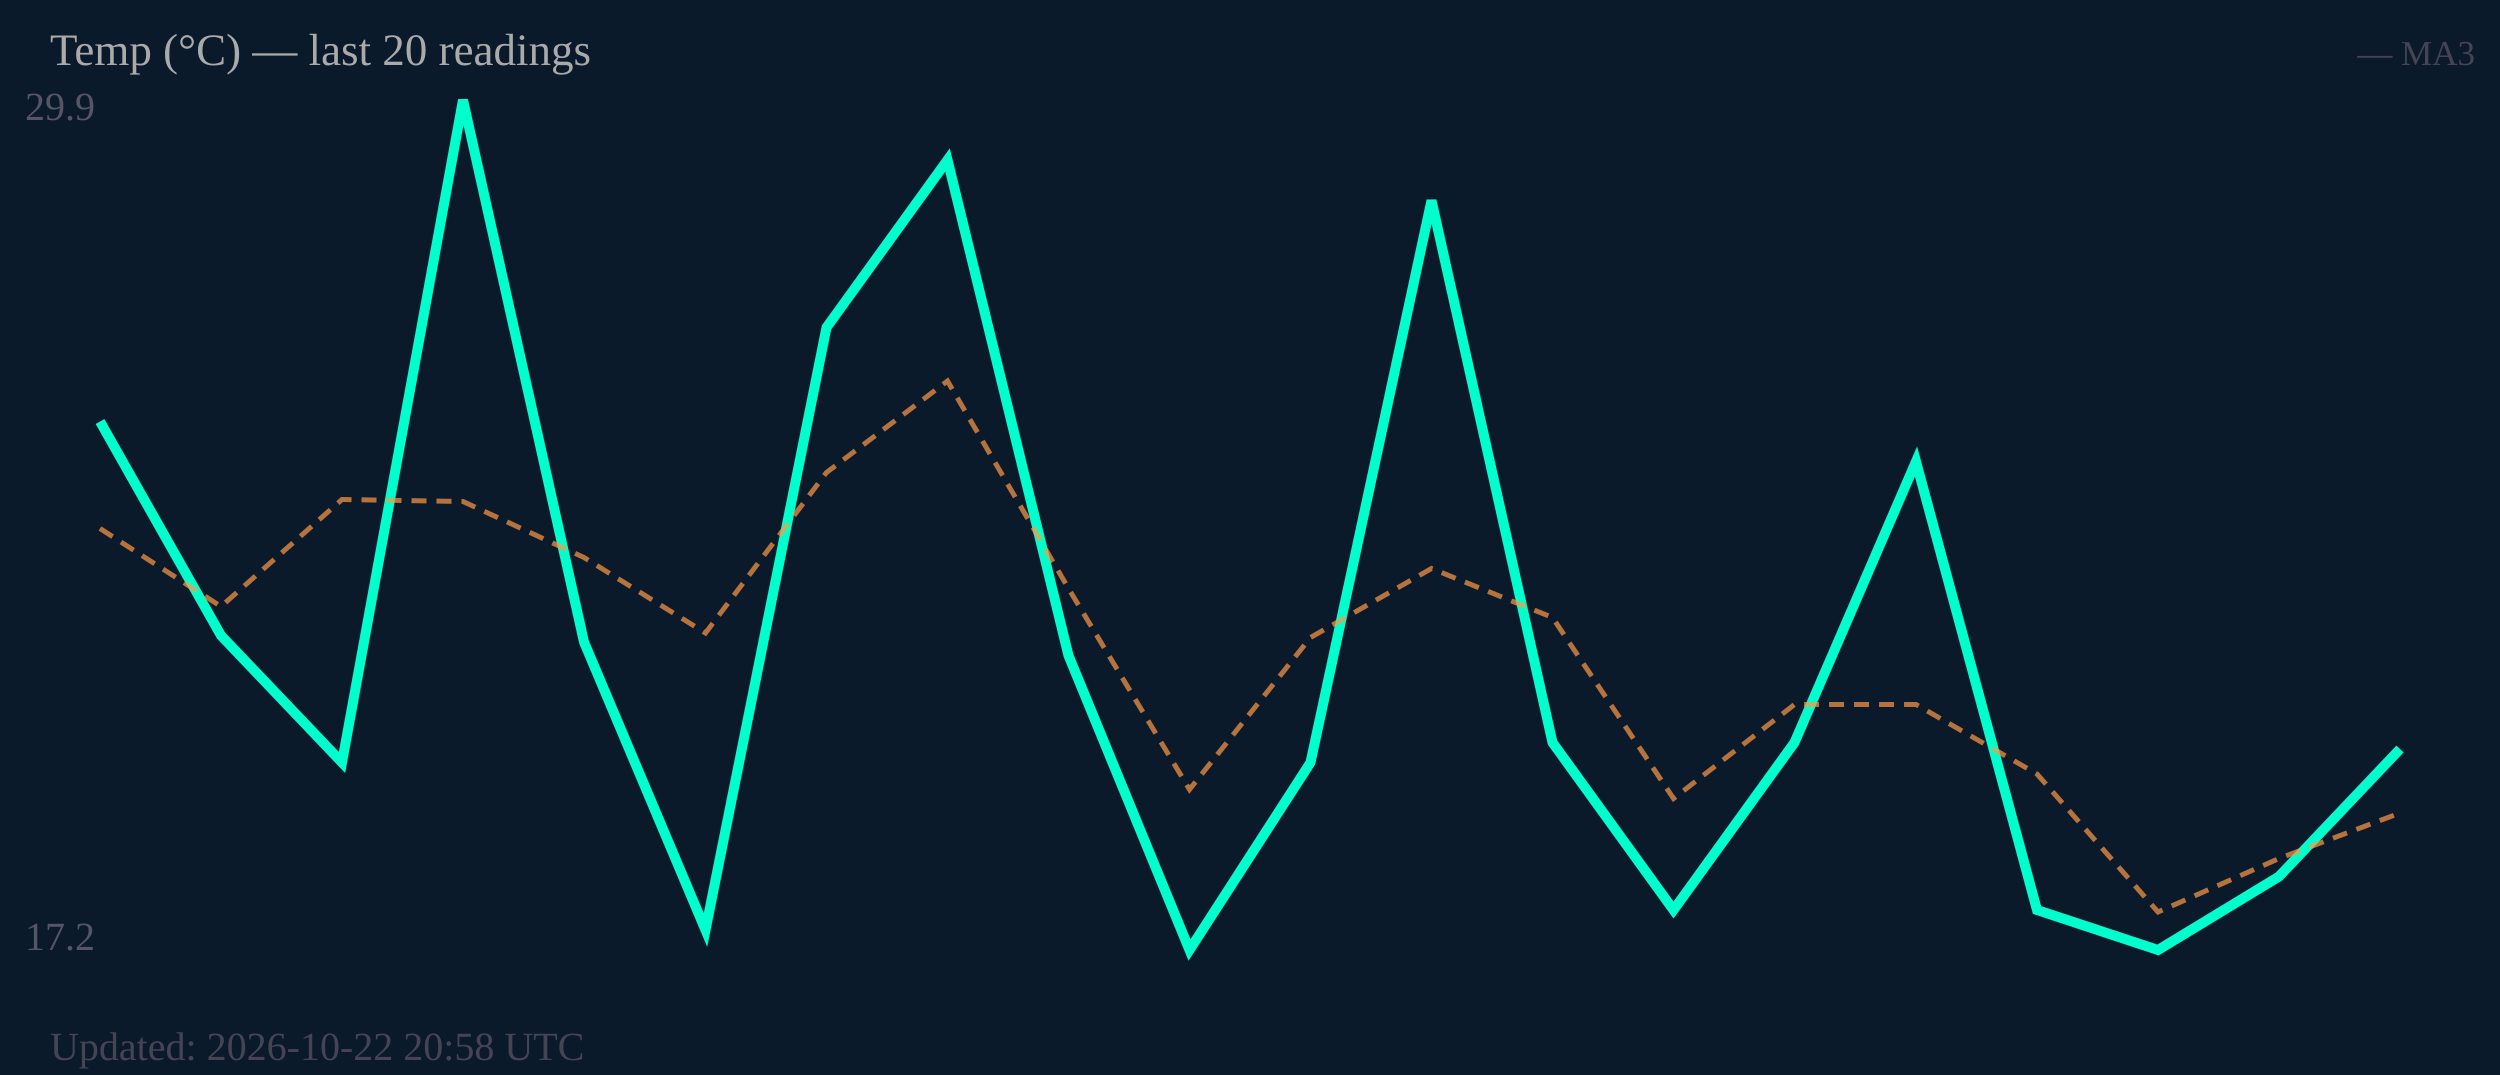
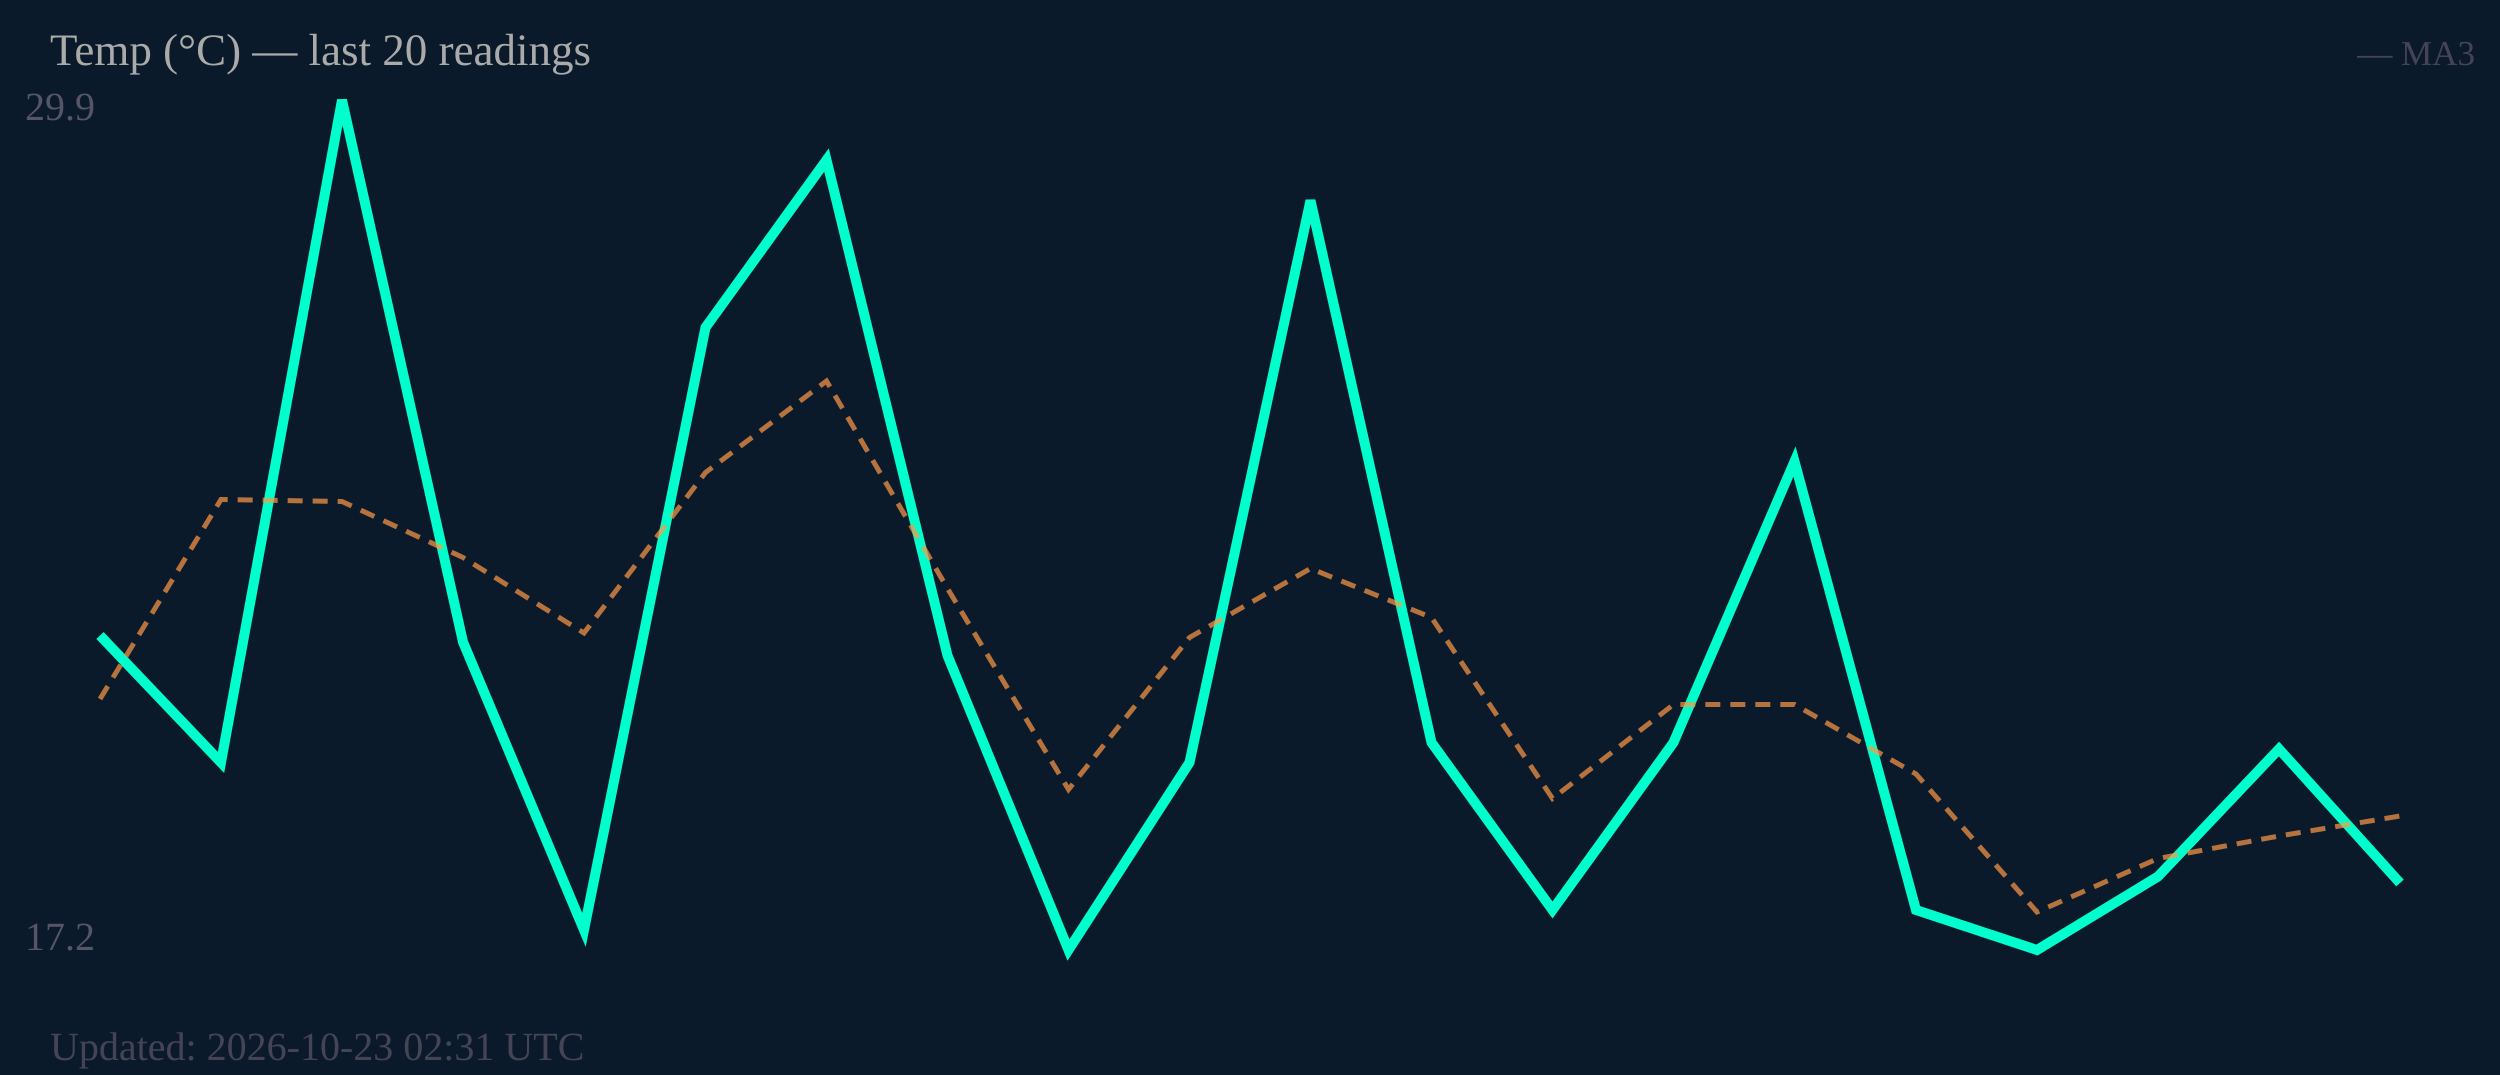
<svg xmlns="http://www.w3.org/2000/svg" width="500" height="215" viewBox="0 0 500 215">
  <rect width="500" height="215" fill="#0b1a2a" />
  <text x="5" y="24" font-size="8" fill="#556">29.9</text>
  <text x="5" y="190" font-size="8" fill="#556">17.2</text>
-   <polyline fill="none" stroke="#00ffcc" stroke-width="2" points="20.0,84.3 44.2,127.1 68.4,152.5 92.6,20.0 116.8,128.4 141.1,186.0 165.3,65.5 189.5,32.0 213.7,131.1 237.9,190.0 262.1,152.5 286.3,40.1 310.5,148.5 334.7,182.0 358.9,148.5 383.2,92.3 407.4,182.0 431.6,190.0 455.8,175.3 480.0,149.8" />
-   <polyline fill="none" stroke="#ff9944" stroke-width="1" stroke-dasharray="3,2" opacity="0.7" points="20.0,105.7 44.2,121.3 68.4,99.9 92.6,100.3 116.8,111.5 141.1,126.6 165.3,94.5 189.5,76.2 213.7,117.7 237.9,157.9 262.1,127.5 286.3,113.7 310.5,123.5 334.7,159.7 358.9,140.9 383.2,140.9 407.4,154.8 431.6,182.4 455.8,171.7 480.0,162.6" />
+   <polyline fill="none" stroke="#00ffcc" stroke-width="2" points="20.0,127.1 44.2,152.5 68.4,20.0 92.6,128.4 116.8,186.0 141.1,65.5 165.3,32.0 189.5,131.1 213.7,190.0 237.9,152.5 262.1,40.1 286.3,148.5 310.5,182.0 334.7,148.5 358.9,92.3 383.2,182.0 407.4,190.0 431.6,175.3 455.8,149.8 480.0,176.6" />
+   <polyline fill="none" stroke="#ff9944" stroke-width="1" stroke-dasharray="3,2" opacity="0.7" points="20.0,139.8 44.2,99.9 68.4,100.3 92.6,111.5 116.8,126.6 141.1,94.5 165.3,76.2 189.5,117.7 213.7,157.9 237.9,127.5 262.1,113.7 286.3,123.5 310.5,159.7 334.7,140.9 358.9,140.9 383.2,154.8 407.4,182.4 431.6,171.7 455.8,167.2 480.0,163.2" />
  <text x="10" y="13" font-size="9" fill="#aaa">Temp (°C) — last 20 readings</text>
  <text x="495" y="13" font-size="7" fill="#445" text-anchor="end">— MA3</text>
-   <text x="10" y="212" font-size="8" fill="#445">Updated: 2026-10-22 20:58 UTC</text>
+   <text x="10" y="212" font-size="8" fill="#445">Updated: 2026-10-23 02:31 UTC</text>
</svg>
